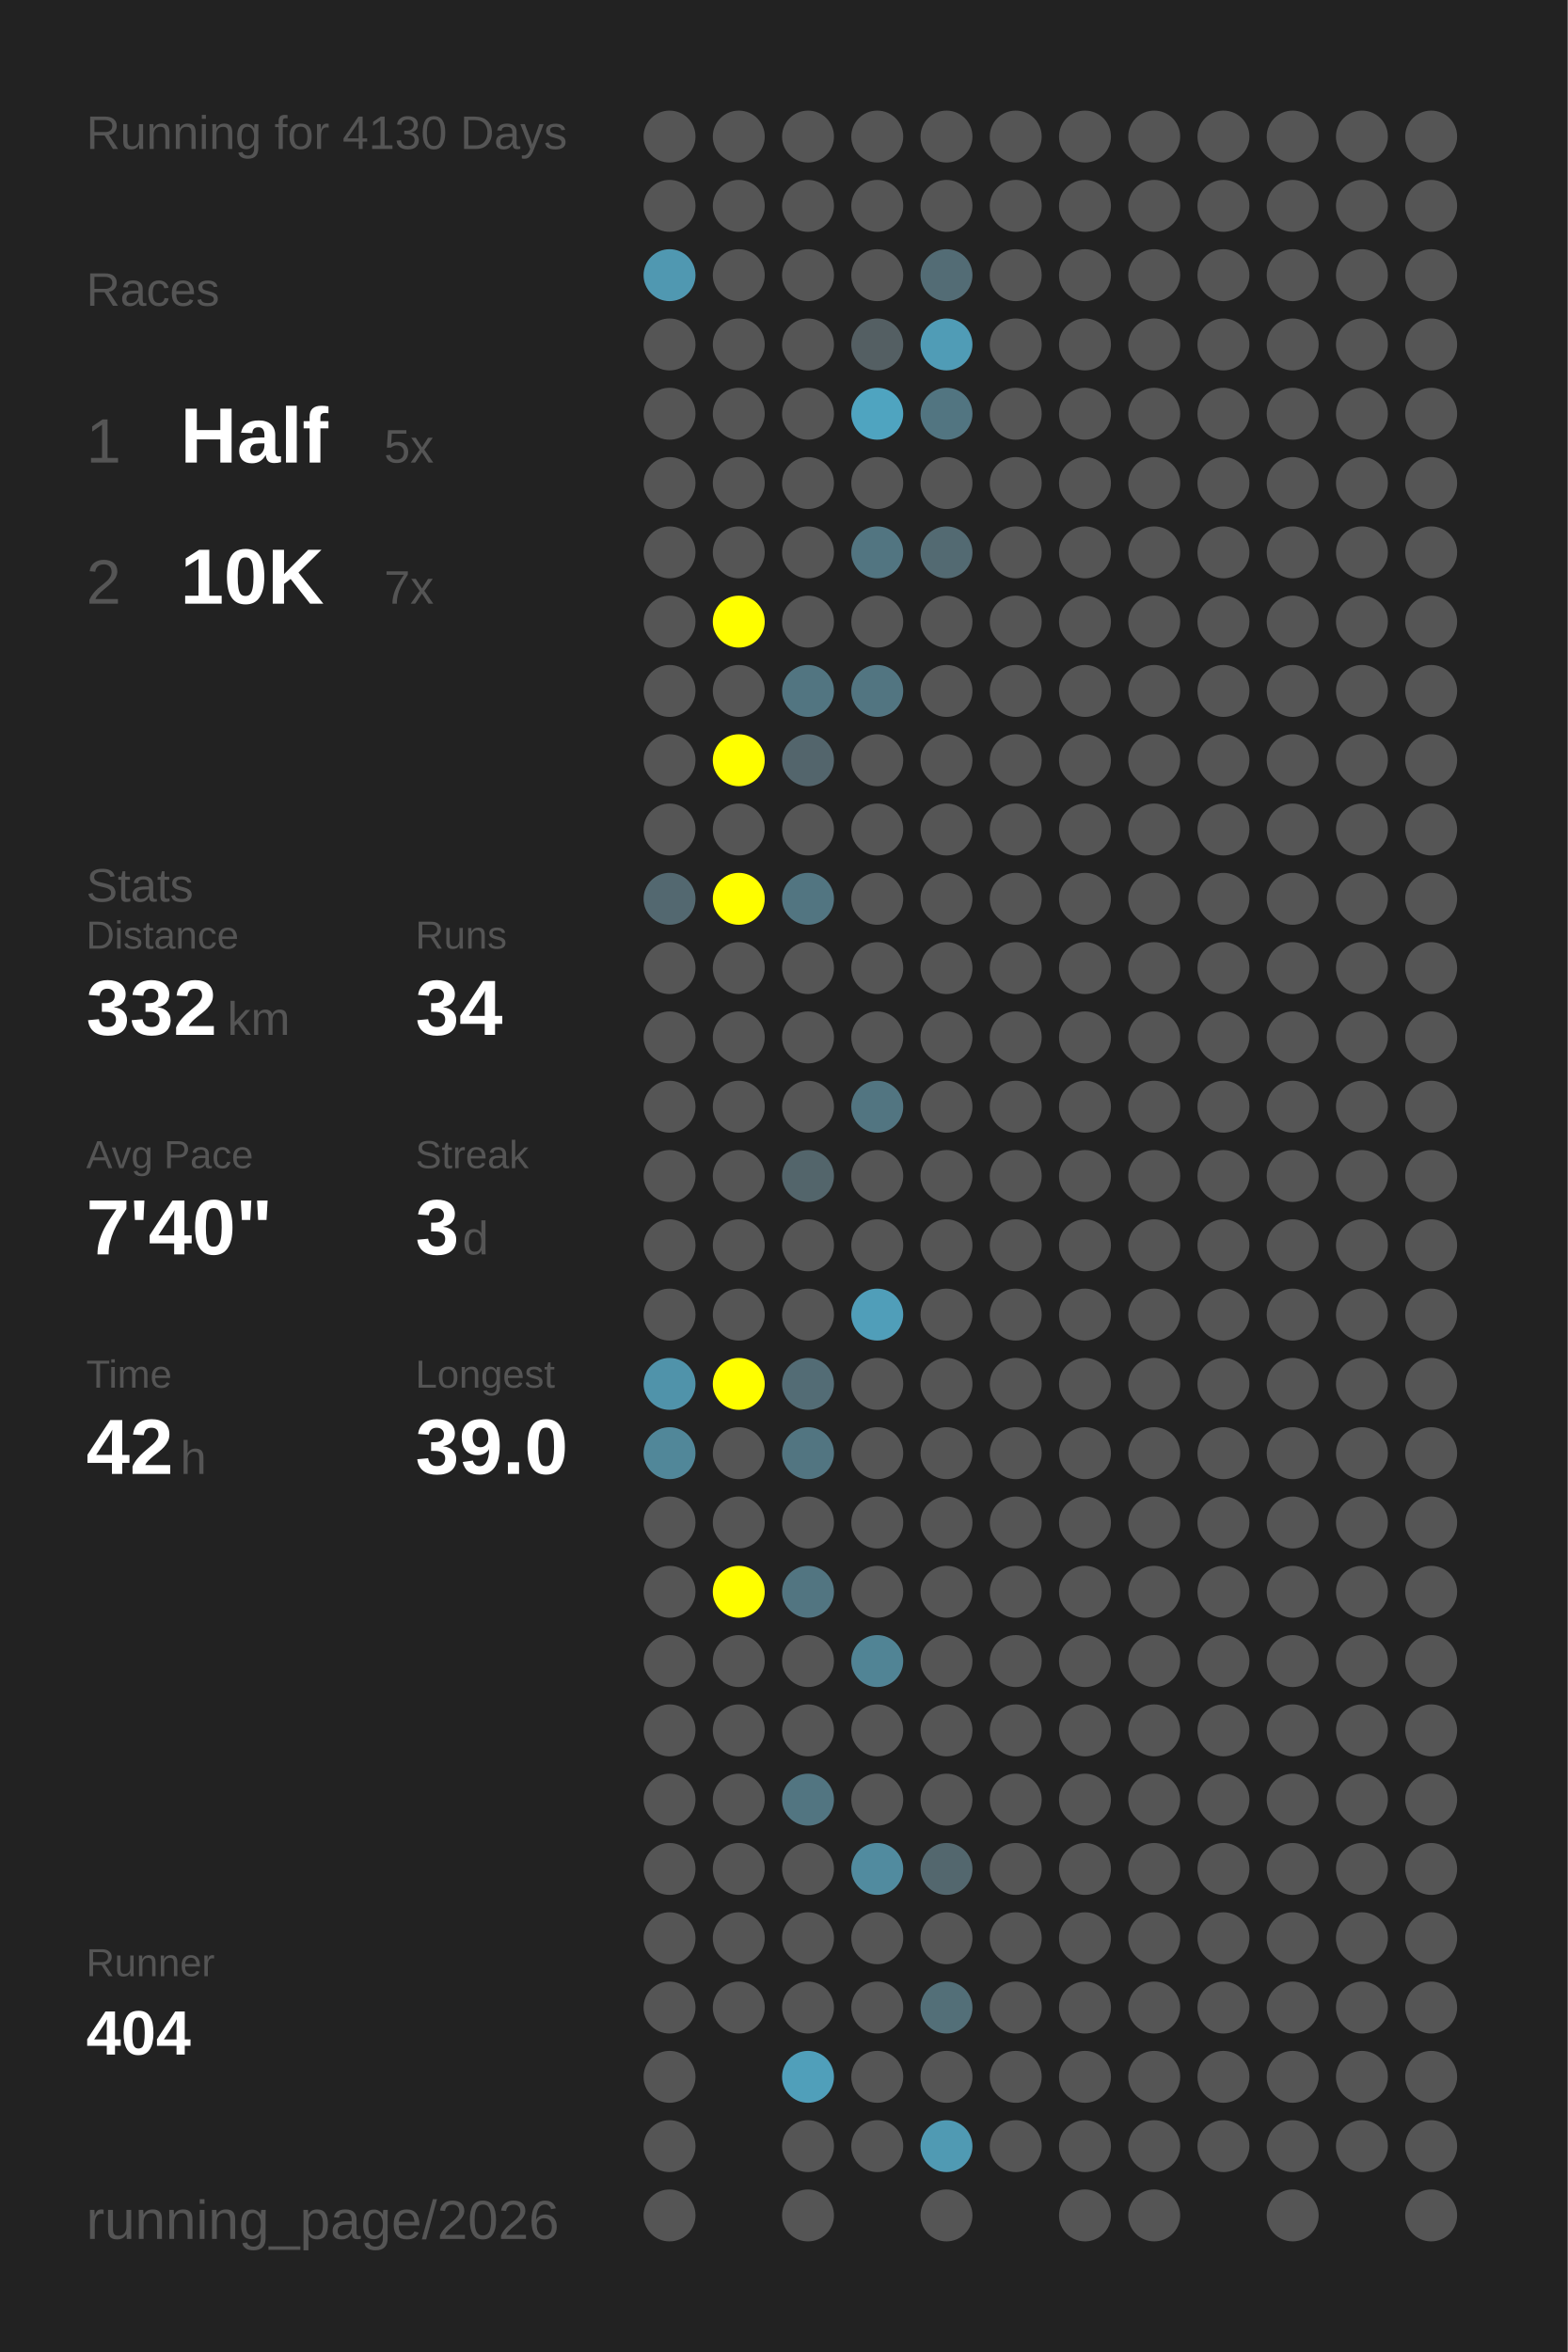
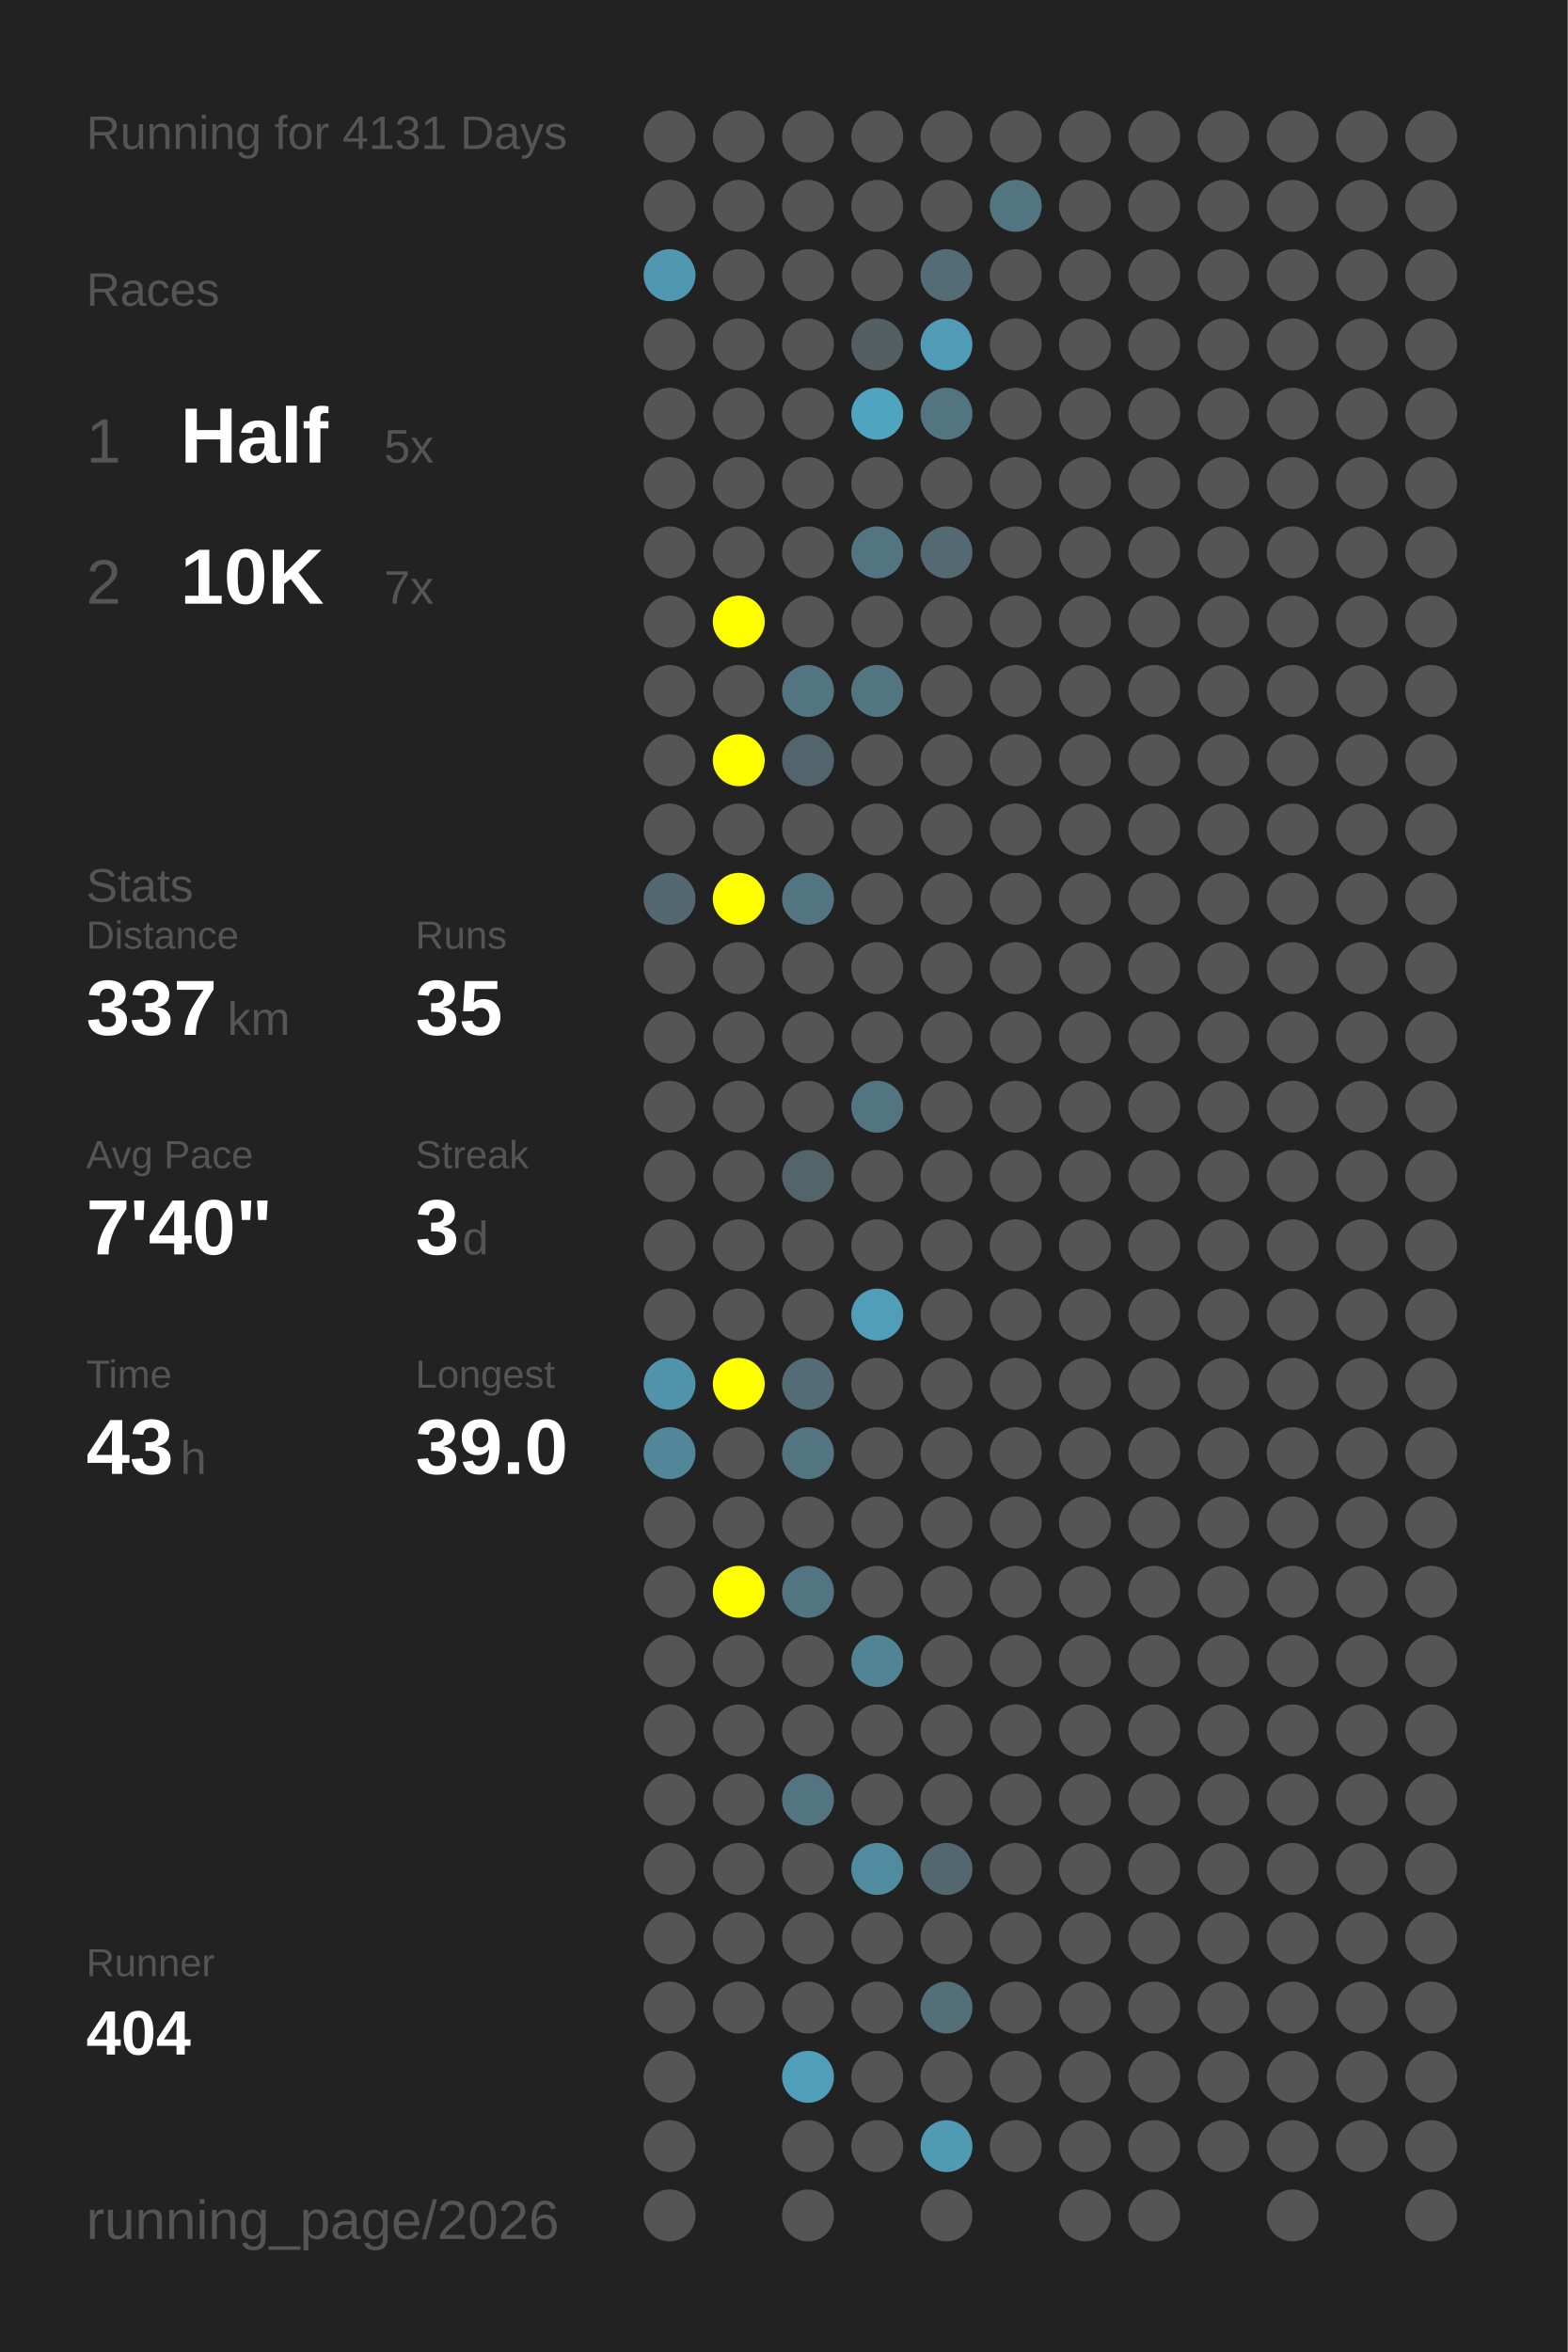
<svg xmlns="http://www.w3.org/2000/svg" baseProfile="full" height="300mm" version="1.1" viewBox="0,0,200,300" width="200mm">
  <defs />
  <rect fill="#222222" height="300" width="200" x="0" y="0" />
-   <text fill="#555555" style="font-size:6px; font-family:Arial;" x="11" y="19">Running for 4130 Days</text>
+   <text fill="#555555" style="font-size:6px; font-family:Arial;" x="11" y="19">Running for 4131 Days</text>
  <text fill="#555555" style="font-size:6px; font-family:Arial;" x="11" y="39">Races</text>
  <text fill="#555555" style="font-size:8px; font-family:Arial;" x="11" y="59">1</text>
  <text fill="#FFFFFF" style="font-size:10px; font-family:Arial; font-weight:bold;" x="23" y="59">Half</text>
  <text fill="#555555" style="font-size:6px; font-family:Arial;" x="49" y="59">5x</text>
  <text fill="#555555" style="font-size:8px; font-family:Arial;" x="11" y="77">2</text>
  <text fill="#FFFFFF" style="font-size:10px; font-family:Arial; font-weight:bold;" x="23" y="77">10K</text>
  <text fill="#555555" style="font-size:6px; font-family:Arial;" x="49" y="77">7x</text>
  <text fill="#555555" style="font-size:6px; font-family:Arial;" x="11" y="115">Stats</text>
  <text fill="#555555" style="font-size:5px; font-family:Arial;" x="11" y="121">Distance</text>
-   <text fill="#FFFFFF" style="font-size:10px; font-family:Arial; font-weight:bold;" x="11" y="132">332</text>
+   <text fill="#FFFFFF" style="font-size:10px; font-family:Arial; font-weight:bold;" x="11" y="132">337</text>
  <text fill="#555555" style="font-size:6px; font-family:Arial;" x="29" y="132">km</text>
  <text fill="#555555" style="font-size:5px; font-family:Arial;" x="53" y="121">Runs</text>
-   <text fill="#FFFFFF" style="font-size:10px; font-family:Arial; font-weight:bold;" x="53" y="132">34</text>
+   <text fill="#FFFFFF" style="font-size:10px; font-family:Arial; font-weight:bold;" x="53" y="132">35</text>
  <text fill="#555555" style="font-size:5px; font-family:Arial;" x="11" y="149">Avg Pace</text>
  <text fill="#FFFFFF" style="font-size:10px; font-family:Arial; font-weight:bold;" x="11" y="160">7'40"</text>
  <text fill="#555555" style="font-size:5px; font-family:Arial;" x="53" y="149">Streak</text>
  <text fill="#FFFFFF" style="font-size:10px; font-family:Arial; font-weight:bold;" x="53" y="160">3</text>
  <text fill="#555555" style="font-size:6px; font-family:Arial;" x="59" y="160">d</text>
  <text fill="#555555" style="font-size:5px; font-family:Arial;" x="11" y="177">Time</text>
-   <text fill="#FFFFFF" style="font-size:10px; font-family:Arial; font-weight:bold;" x="11" y="188">42</text>
+   <text fill="#FFFFFF" style="font-size:10px; font-family:Arial; font-weight:bold;" x="11" y="188">43</text>
  <text fill="#555555" style="font-size:6px; font-family:Arial;" x="23" y="188">h</text>
  <text fill="#555555" style="font-size:5px; font-family:Arial;" x="53" y="177">Longest</text>
  <text fill="#FFFFFF" style="font-size:10px; font-family:Arial; font-weight:bold;" x="53" y="188">39.0</text>
  <text fill="#555555" style="font-size:5px; font-family:Arial;" x="11" y="252.065">Runner</text>
  <text fill="#FFFFFF" style="font-size:8px; font-family:Arial; font-weight:bold;" x="11" y="262.065">404</text>
  <text fill="#555555" style="font-size:7px; font-family:Arial;" x="11" y="285.581">running_page/2026</text>
  <circle cx="85.417" cy="17.419" fill="#555555" r="3.312" />
  <circle cx="85.417" cy="26.258" fill="#555555" r="3.312" />
  <circle cx="85.417" cy="35.097" fill="#5098b1" r="3.312" />
  <circle cx="85.417" cy="43.935" fill="#555555" r="3.312" />
  <circle cx="85.417" cy="52.774" fill="#555555" r="3.312" />
  <circle cx="85.417" cy="61.613" fill="#555555" r="3.312" />
  <circle cx="85.417" cy="70.452" fill="#555555" r="3.312" />
  <circle cx="85.417" cy="79.29" fill="#555555" r="3.312" />
  <circle cx="85.417" cy="88.129" fill="#555555" r="3.312" />
  <circle cx="85.417" cy="96.968" fill="#555555" r="3.312" />
  <circle cx="85.417" cy="105.806" fill="#555555" r="3.312" />
  <circle cx="85.417" cy="114.645" fill="#536870" r="3.312" />
  <circle cx="85.417" cy="123.484" fill="#555555" r="3.312" />
  <circle cx="85.417" cy="132.323" fill="#555555" r="3.312" />
  <circle cx="85.417" cy="141.161" fill="#555555" r="3.312" />
  <circle cx="85.417" cy="150" fill="#555555" r="3.312" />
  <circle cx="85.417" cy="158.839" fill="#555555" r="3.312" />
  <circle cx="85.417" cy="167.677" fill="#555555" r="3.312" />
  <circle cx="85.417" cy="176.516" fill="#5093aa" r="3.312" />
  <circle cx="85.417" cy="185.355" fill="#518799" r="3.312" />
  <circle cx="85.417" cy="194.194" fill="#555555" r="3.312" />
  <circle cx="85.417" cy="203.032" fill="#555555" r="3.312" />
  <circle cx="85.417" cy="211.871" fill="#555555" r="3.312" />
  <circle cx="85.417" cy="220.71" fill="#555555" r="3.312" />
  <circle cx="85.417" cy="229.548" fill="#555555" r="3.312" />
  <circle cx="85.417" cy="238.387" fill="#555555" r="3.312" />
  <circle cx="85.417" cy="247.226" fill="#555555" r="3.312" />
  <circle cx="85.417" cy="256.065" fill="#555555" r="3.312" />
  <circle cx="85.417" cy="264.903" fill="#555555" r="3.312" />
  <circle cx="85.417" cy="273.742" fill="#555555" r="3.312" />
  <circle cx="85.417" cy="282.581" fill="#555555" r="3.312" />
  <circle cx="94.25" cy="17.419" fill="#555555" r="3.312" />
  <circle cx="94.25" cy="26.258" fill="#555555" r="3.312" />
  <circle cx="94.25" cy="35.097" fill="#555555" r="3.312" />
  <circle cx="94.25" cy="43.935" fill="#555555" r="3.312" />
  <circle cx="94.25" cy="52.774" fill="#555555" r="3.312" />
  <circle cx="94.25" cy="61.613" fill="#555555" r="3.312" />
  <circle cx="94.25" cy="70.452" fill="#555555" r="3.312" />
  <circle cx="94.25" cy="79.29" fill="#FFFF00" r="3.312" />
  <circle cx="94.25" cy="88.129" fill="#555555" r="3.312" />
  <circle cx="94.25" cy="96.968" fill="#FFFF00" r="3.312" />
  <circle cx="94.25" cy="105.806" fill="#555555" r="3.312" />
  <circle cx="94.25" cy="114.645" fill="#FFFF00" r="3.312" />
  <circle cx="94.25" cy="123.484" fill="#555555" r="3.312" />
  <circle cx="94.25" cy="132.323" fill="#555555" r="3.312" />
  <circle cx="94.25" cy="141.161" fill="#555555" r="3.312" />
  <circle cx="94.25" cy="150" fill="#555555" r="3.312" />
  <circle cx="94.25" cy="158.839" fill="#555555" r="3.312" />
  <circle cx="94.25" cy="167.677" fill="#555555" r="3.312" />
  <circle cx="94.25" cy="176.516" fill="#FFFF00" r="3.312" />
  <circle cx="94.25" cy="185.355" fill="#555555" r="3.312" />
  <circle cx="94.25" cy="194.194" fill="#555555" r="3.312" />
  <circle cx="94.25" cy="203.032" fill="#FFFF00" r="3.312" />
  <circle cx="94.25" cy="211.871" fill="#555555" r="3.312" />
  <circle cx="94.25" cy="220.71" fill="#555555" r="3.312" />
  <circle cx="94.25" cy="229.548" fill="#555555" r="3.312" />
  <circle cx="94.25" cy="238.387" fill="#555555" r="3.312" />
  <circle cx="94.25" cy="247.226" fill="#555555" r="3.312" />
  <circle cx="94.25" cy="256.065" fill="#555555" r="3.312" />
  <circle cx="103.083" cy="17.419" fill="#555555" r="3.312" />
  <circle cx="103.083" cy="26.258" fill="#555555" r="3.312" />
  <circle cx="103.083" cy="35.097" fill="#555555" r="3.312" />
  <circle cx="103.083" cy="43.935" fill="#555555" r="3.312" />
  <circle cx="103.083" cy="52.774" fill="#555555" r="3.312" />
  <circle cx="103.083" cy="61.613" fill="#555555" r="3.312" />
  <circle cx="103.083" cy="70.452" fill="#555555" r="3.312" />
  <circle cx="103.083" cy="79.29" fill="#555555" r="3.312" />
  <circle cx="103.083" cy="88.129" fill="#527581" r="3.312" />
  <circle cx="103.083" cy="96.968" fill="#53656c" r="3.312" />
  <circle cx="103.083" cy="105.806" fill="#555555" r="3.312" />
  <circle cx="103.083" cy="114.645" fill="#527581" r="3.312" />
  <circle cx="103.083" cy="123.484" fill="#555555" r="3.312" />
  <circle cx="103.083" cy="132.323" fill="#555555" r="3.312" />
  <circle cx="103.083" cy="141.161" fill="#555555" r="3.312" />
  <circle cx="103.083" cy="150" fill="#53656b" r="3.312" />
  <circle cx="103.083" cy="158.839" fill="#555555" r="3.312" />
  <circle cx="103.083" cy="167.677" fill="#555555" r="3.312" />
  <circle cx="103.083" cy="176.516" fill="#536c75" r="3.312" />
  <circle cx="103.083" cy="185.355" fill="#527581" r="3.312" />
  <circle cx="103.083" cy="194.194" fill="#555555" r="3.312" />
  <circle cx="103.083" cy="203.032" fill="#527581" r="3.312" />
  <circle cx="103.083" cy="211.871" fill="#555555" r="3.312" />
  <circle cx="103.083" cy="220.71" fill="#555555" r="3.312" />
  <circle cx="103.083" cy="229.548" fill="#527581" r="3.312" />
  <circle cx="103.083" cy="238.387" fill="#555555" r="3.312" />
  <circle cx="103.083" cy="247.226" fill="#555555" r="3.312" />
  <circle cx="103.083" cy="256.065" fill="#555555" r="3.312" />
  <circle cx="103.083" cy="264.903" fill="#509fba" r="3.312" />
  <circle cx="103.083" cy="273.742" fill="#555555" r="3.312" />
  <circle cx="103.083" cy="282.581" fill="#555555" r="3.312" />
  <circle cx="111.917" cy="17.419" fill="#555555" r="3.312" />
  <circle cx="111.917" cy="26.258" fill="#555555" r="3.312" />
  <circle cx="111.917" cy="35.097" fill="#555555" r="3.312" />
  <circle cx="111.917" cy="43.935" fill="#545f63" r="3.312" />
  <circle cx="111.917" cy="52.774" fill="#4fa4c0" r="3.312" />
  <circle cx="111.917" cy="61.613" fill="#555555" r="3.312" />
  <circle cx="111.917" cy="70.452" fill="#527581" r="3.312" />
  <circle cx="111.917" cy="79.29" fill="#555555" r="3.312" />
  <circle cx="111.917" cy="88.129" fill="#527581" r="3.312" />
  <circle cx="111.917" cy="96.968" fill="#555555" r="3.312" />
  <circle cx="111.917" cy="105.806" fill="#555555" r="3.312" />
  <circle cx="111.917" cy="114.645" fill="#555555" r="3.312" />
  <circle cx="111.917" cy="123.484" fill="#555555" r="3.312" />
  <circle cx="111.917" cy="132.323" fill="#555555" r="3.312" />
  <circle cx="111.917" cy="141.161" fill="#527581" r="3.312" />
  <circle cx="111.917" cy="150" fill="#555555" r="3.312" />
  <circle cx="111.917" cy="158.839" fill="#555555" r="3.312" />
  <circle cx="111.917" cy="167.677" fill="#509eb9" r="3.312" />
  <circle cx="111.917" cy="176.516" fill="#555555" r="3.312" />
  <circle cx="111.917" cy="185.355" fill="#555555" r="3.312" />
  <circle cx="111.917" cy="194.194" fill="#555555" r="3.312" />
  <circle cx="111.917" cy="203.032" fill="#555555" r="3.312" />
  <circle cx="111.917" cy="211.871" fill="#518495" r="3.312" />
  <circle cx="111.917" cy="220.71" fill="#555555" r="3.312" />
  <circle cx="111.917" cy="229.548" fill="#555555" r="3.312" />
  <circle cx="111.917" cy="238.387" fill="#518b9f" r="3.312" />
  <circle cx="111.917" cy="247.226" fill="#555555" r="3.312" />
  <circle cx="111.917" cy="256.065" fill="#555555" r="3.312" />
  <circle cx="111.917" cy="264.903" fill="#555555" r="3.312" />
  <circle cx="111.917" cy="273.742" fill="#555555" r="3.312" />
  <circle cx="120.75" cy="17.419" fill="#555555" r="3.312" />
  <circle cx="120.75" cy="26.258" fill="#555555" r="3.312" />
  <circle cx="120.75" cy="35.097" fill="#536c75" r="3.312" />
  <circle cx="120.75" cy="43.935" fill="#509cb6" r="3.312" />
  <circle cx="120.75" cy="52.774" fill="#527581" r="3.312" />
  <circle cx="120.75" cy="61.613" fill="#555555" r="3.312" />
  <circle cx="120.75" cy="70.452" fill="#536a72" r="3.312" />
  <circle cx="120.75" cy="79.29" fill="#555555" r="3.312" />
  <circle cx="120.75" cy="88.129" fill="#555555" r="3.312" />
  <circle cx="120.75" cy="96.968" fill="#555555" r="3.312" />
  <circle cx="120.75" cy="105.806" fill="#555555" r="3.312" />
  <circle cx="120.75" cy="114.645" fill="#555555" r="3.312" />
  <circle cx="120.75" cy="123.484" fill="#555555" r="3.312" />
  <circle cx="120.75" cy="132.323" fill="#555555" r="3.312" />
  <circle cx="120.75" cy="141.161" fill="#555555" r="3.312" />
  <circle cx="120.75" cy="150" fill="#555555" r="3.312" />
  <circle cx="120.75" cy="158.839" fill="#555555" r="3.312" />
  <circle cx="120.75" cy="167.677" fill="#555555" r="3.312" />
  <circle cx="120.75" cy="176.516" fill="#555555" r="3.312" />
  <circle cx="120.75" cy="185.355" fill="#555555" r="3.312" />
  <circle cx="120.75" cy="194.194" fill="#555555" r="3.312" />
  <circle cx="120.75" cy="203.032" fill="#555555" r="3.312" />
  <circle cx="120.75" cy="211.871" fill="#555555" r="3.312" />
  <circle cx="120.75" cy="220.71" fill="#555555" r="3.312" />
  <circle cx="120.75" cy="229.548" fill="#555555" r="3.312" />
  <circle cx="120.75" cy="238.387" fill="#53676e" r="3.312" />
  <circle cx="120.75" cy="247.226" fill="#555555" r="3.312" />
  <circle cx="120.75" cy="256.065" fill="#536f78" r="3.312" />
  <circle cx="120.75" cy="264.903" fill="#555555" r="3.312" />
  <circle cx="120.75" cy="273.742" fill="#509ab3" r="3.312" />
  <circle cx="120.75" cy="282.581" fill="#555555" r="3.312" />
  <circle cx="129.583" cy="17.419" fill="#555555" r="3.312" />
-   <circle cx="129.583" cy="26.258" fill="#555555" r="3.312" />
+   <circle cx="129.583" cy="26.258" fill="#527581" r="3.312" />
  <circle cx="129.583" cy="35.097" fill="#555555" r="3.312" />
  <circle cx="129.583" cy="43.935" fill="#555555" r="3.312" />
  <circle cx="129.583" cy="52.774" fill="#555555" r="3.312" />
  <circle cx="129.583" cy="61.613" fill="#555555" r="3.312" />
  <circle cx="129.583" cy="70.452" fill="#555555" r="3.312" />
  <circle cx="129.583" cy="79.29" fill="#555555" r="3.312" />
  <circle cx="129.583" cy="88.129" fill="#555555" r="3.312" />
  <circle cx="129.583" cy="96.968" fill="#555555" r="3.312" />
  <circle cx="129.583" cy="105.806" fill="#555555" r="3.312" />
  <circle cx="129.583" cy="114.645" fill="#555555" r="3.312" />
  <circle cx="129.583" cy="123.484" fill="#555555" r="3.312" />
  <circle cx="129.583" cy="132.323" fill="#555555" r="3.312" />
  <circle cx="129.583" cy="141.161" fill="#555555" r="3.312" />
  <circle cx="129.583" cy="150" fill="#555555" r="3.312" />
  <circle cx="129.583" cy="158.839" fill="#555555" r="3.312" />
  <circle cx="129.583" cy="167.677" fill="#555555" r="3.312" />
  <circle cx="129.583" cy="176.516" fill="#555555" r="3.312" />
  <circle cx="129.583" cy="185.355" fill="#555555" r="3.312" />
  <circle cx="129.583" cy="194.194" fill="#555555" r="3.312" />
  <circle cx="129.583" cy="203.032" fill="#555555" r="3.312" />
  <circle cx="129.583" cy="211.871" fill="#555555" r="3.312" />
  <circle cx="129.583" cy="220.71" fill="#555555" r="3.312" />
  <circle cx="129.583" cy="229.548" fill="#555555" r="3.312" />
  <circle cx="129.583" cy="238.387" fill="#555555" r="3.312" />
  <circle cx="129.583" cy="247.226" fill="#555555" r="3.312" />
  <circle cx="129.583" cy="256.065" fill="#555555" r="3.312" />
  <circle cx="129.583" cy="264.903" fill="#555555" r="3.312" />
  <circle cx="129.583" cy="273.742" fill="#555555" r="3.312" />
  <circle cx="138.417" cy="17.419" fill="#555555" r="3.312" />
  <circle cx="138.417" cy="26.258" fill="#555555" r="3.312" />
  <circle cx="138.417" cy="35.097" fill="#555555" r="3.312" />
  <circle cx="138.417" cy="43.935" fill="#555555" r="3.312" />
  <circle cx="138.417" cy="52.774" fill="#555555" r="3.312" />
  <circle cx="138.417" cy="61.613" fill="#555555" r="3.312" />
  <circle cx="138.417" cy="70.452" fill="#555555" r="3.312" />
  <circle cx="138.417" cy="79.29" fill="#555555" r="3.312" />
  <circle cx="138.417" cy="88.129" fill="#555555" r="3.312" />
  <circle cx="138.417" cy="96.968" fill="#555555" r="3.312" />
  <circle cx="138.417" cy="105.806" fill="#555555" r="3.312" />
  <circle cx="138.417" cy="114.645" fill="#555555" r="3.312" />
  <circle cx="138.417" cy="123.484" fill="#555555" r="3.312" />
  <circle cx="138.417" cy="132.323" fill="#555555" r="3.312" />
  <circle cx="138.417" cy="141.161" fill="#555555" r="3.312" />
  <circle cx="138.417" cy="150" fill="#555555" r="3.312" />
  <circle cx="138.417" cy="158.839" fill="#555555" r="3.312" />
  <circle cx="138.417" cy="167.677" fill="#555555" r="3.312" />
  <circle cx="138.417" cy="176.516" fill="#555555" r="3.312" />
  <circle cx="138.417" cy="185.355" fill="#555555" r="3.312" />
  <circle cx="138.417" cy="194.194" fill="#555555" r="3.312" />
  <circle cx="138.417" cy="203.032" fill="#555555" r="3.312" />
  <circle cx="138.417" cy="211.871" fill="#555555" r="3.312" />
  <circle cx="138.417" cy="220.71" fill="#555555" r="3.312" />
  <circle cx="138.417" cy="229.548" fill="#555555" r="3.312" />
  <circle cx="138.417" cy="238.387" fill="#555555" r="3.312" />
  <circle cx="138.417" cy="247.226" fill="#555555" r="3.312" />
  <circle cx="138.417" cy="256.065" fill="#555555" r="3.312" />
  <circle cx="138.417" cy="264.903" fill="#555555" r="3.312" />
  <circle cx="138.417" cy="273.742" fill="#555555" r="3.312" />
  <circle cx="138.417" cy="282.581" fill="#555555" r="3.312" />
  <circle cx="147.25" cy="17.419" fill="#555555" r="3.312" />
  <circle cx="147.25" cy="26.258" fill="#555555" r="3.312" />
  <circle cx="147.25" cy="35.097" fill="#555555" r="3.312" />
  <circle cx="147.25" cy="43.935" fill="#555555" r="3.312" />
  <circle cx="147.25" cy="52.774" fill="#555555" r="3.312" />
  <circle cx="147.25" cy="61.613" fill="#555555" r="3.312" />
  <circle cx="147.25" cy="70.452" fill="#555555" r="3.312" />
  <circle cx="147.25" cy="79.29" fill="#555555" r="3.312" />
  <circle cx="147.25" cy="88.129" fill="#555555" r="3.312" />
  <circle cx="147.25" cy="96.968" fill="#555555" r="3.312" />
  <circle cx="147.25" cy="105.806" fill="#555555" r="3.312" />
  <circle cx="147.25" cy="114.645" fill="#555555" r="3.312" />
  <circle cx="147.25" cy="123.484" fill="#555555" r="3.312" />
  <circle cx="147.25" cy="132.323" fill="#555555" r="3.312" />
  <circle cx="147.25" cy="141.161" fill="#555555" r="3.312" />
  <circle cx="147.25" cy="150" fill="#555555" r="3.312" />
  <circle cx="147.25" cy="158.839" fill="#555555" r="3.312" />
  <circle cx="147.25" cy="167.677" fill="#555555" r="3.312" />
  <circle cx="147.25" cy="176.516" fill="#555555" r="3.312" />
  <circle cx="147.25" cy="185.355" fill="#555555" r="3.312" />
  <circle cx="147.25" cy="194.194" fill="#555555" r="3.312" />
  <circle cx="147.25" cy="203.032" fill="#555555" r="3.312" />
  <circle cx="147.25" cy="211.871" fill="#555555" r="3.312" />
  <circle cx="147.25" cy="220.71" fill="#555555" r="3.312" />
  <circle cx="147.25" cy="229.548" fill="#555555" r="3.312" />
  <circle cx="147.25" cy="238.387" fill="#555555" r="3.312" />
  <circle cx="147.25" cy="247.226" fill="#555555" r="3.312" />
  <circle cx="147.25" cy="256.065" fill="#555555" r="3.312" />
  <circle cx="147.25" cy="264.903" fill="#555555" r="3.312" />
  <circle cx="147.25" cy="273.742" fill="#555555" r="3.312" />
  <circle cx="147.25" cy="282.581" fill="#555555" r="3.312" />
  <circle cx="156.083" cy="17.419" fill="#555555" r="3.312" />
  <circle cx="156.083" cy="26.258" fill="#555555" r="3.312" />
  <circle cx="156.083" cy="35.097" fill="#555555" r="3.312" />
  <circle cx="156.083" cy="43.935" fill="#555555" r="3.312" />
  <circle cx="156.083" cy="52.774" fill="#555555" r="3.312" />
  <circle cx="156.083" cy="61.613" fill="#555555" r="3.312" />
  <circle cx="156.083" cy="70.452" fill="#555555" r="3.312" />
  <circle cx="156.083" cy="79.29" fill="#555555" r="3.312" />
  <circle cx="156.083" cy="88.129" fill="#555555" r="3.312" />
  <circle cx="156.083" cy="96.968" fill="#555555" r="3.312" />
  <circle cx="156.083" cy="105.806" fill="#555555" r="3.312" />
  <circle cx="156.083" cy="114.645" fill="#555555" r="3.312" />
  <circle cx="156.083" cy="123.484" fill="#555555" r="3.312" />
  <circle cx="156.083" cy="132.323" fill="#555555" r="3.312" />
  <circle cx="156.083" cy="141.161" fill="#555555" r="3.312" />
  <circle cx="156.083" cy="150" fill="#555555" r="3.312" />
  <circle cx="156.083" cy="158.839" fill="#555555" r="3.312" />
  <circle cx="156.083" cy="167.677" fill="#555555" r="3.312" />
  <circle cx="156.083" cy="176.516" fill="#555555" r="3.312" />
  <circle cx="156.083" cy="185.355" fill="#555555" r="3.312" />
  <circle cx="156.083" cy="194.194" fill="#555555" r="3.312" />
  <circle cx="156.083" cy="203.032" fill="#555555" r="3.312" />
  <circle cx="156.083" cy="211.871" fill="#555555" r="3.312" />
  <circle cx="156.083" cy="220.71" fill="#555555" r="3.312" />
  <circle cx="156.083" cy="229.548" fill="#555555" r="3.312" />
  <circle cx="156.083" cy="238.387" fill="#555555" r="3.312" />
  <circle cx="156.083" cy="247.226" fill="#555555" r="3.312" />
  <circle cx="156.083" cy="256.065" fill="#555555" r="3.312" />
  <circle cx="156.083" cy="264.903" fill="#555555" r="3.312" />
  <circle cx="156.083" cy="273.742" fill="#555555" r="3.312" />
  <circle cx="164.917" cy="17.419" fill="#555555" r="3.312" />
  <circle cx="164.917" cy="26.258" fill="#555555" r="3.312" />
  <circle cx="164.917" cy="35.097" fill="#555555" r="3.312" />
  <circle cx="164.917" cy="43.935" fill="#555555" r="3.312" />
  <circle cx="164.917" cy="52.774" fill="#555555" r="3.312" />
  <circle cx="164.917" cy="61.613" fill="#555555" r="3.312" />
  <circle cx="164.917" cy="70.452" fill="#555555" r="3.312" />
  <circle cx="164.917" cy="79.29" fill="#555555" r="3.312" />
  <circle cx="164.917" cy="88.129" fill="#555555" r="3.312" />
  <circle cx="164.917" cy="96.968" fill="#555555" r="3.312" />
  <circle cx="164.917" cy="105.806" fill="#555555" r="3.312" />
  <circle cx="164.917" cy="114.645" fill="#555555" r="3.312" />
  <circle cx="164.917" cy="123.484" fill="#555555" r="3.312" />
  <circle cx="164.917" cy="132.323" fill="#555555" r="3.312" />
  <circle cx="164.917" cy="141.161" fill="#555555" r="3.312" />
  <circle cx="164.917" cy="150" fill="#555555" r="3.312" />
  <circle cx="164.917" cy="158.839" fill="#555555" r="3.312" />
  <circle cx="164.917" cy="167.677" fill="#555555" r="3.312" />
  <circle cx="164.917" cy="176.516" fill="#555555" r="3.312" />
  <circle cx="164.917" cy="185.355" fill="#555555" r="3.312" />
  <circle cx="164.917" cy="194.194" fill="#555555" r="3.312" />
  <circle cx="164.917" cy="203.032" fill="#555555" r="3.312" />
  <circle cx="164.917" cy="211.871" fill="#555555" r="3.312" />
  <circle cx="164.917" cy="220.71" fill="#555555" r="3.312" />
  <circle cx="164.917" cy="229.548" fill="#555555" r="3.312" />
  <circle cx="164.917" cy="238.387" fill="#555555" r="3.312" />
  <circle cx="164.917" cy="247.226" fill="#555555" r="3.312" />
  <circle cx="164.917" cy="256.065" fill="#555555" r="3.312" />
  <circle cx="164.917" cy="264.903" fill="#555555" r="3.312" />
  <circle cx="164.917" cy="273.742" fill="#555555" r="3.312" />
  <circle cx="164.917" cy="282.581" fill="#555555" r="3.312" />
  <circle cx="173.75" cy="17.419" fill="#555555" r="3.312" />
  <circle cx="173.75" cy="26.258" fill="#555555" r="3.312" />
  <circle cx="173.75" cy="35.097" fill="#555555" r="3.312" />
  <circle cx="173.75" cy="43.935" fill="#555555" r="3.312" />
  <circle cx="173.75" cy="52.774" fill="#555555" r="3.312" />
  <circle cx="173.75" cy="61.613" fill="#555555" r="3.312" />
  <circle cx="173.75" cy="70.452" fill="#555555" r="3.312" />
  <circle cx="173.75" cy="79.29" fill="#555555" r="3.312" />
  <circle cx="173.75" cy="88.129" fill="#555555" r="3.312" />
  <circle cx="173.75" cy="96.968" fill="#555555" r="3.312" />
  <circle cx="173.75" cy="105.806" fill="#555555" r="3.312" />
  <circle cx="173.75" cy="114.645" fill="#555555" r="3.312" />
  <circle cx="173.75" cy="123.484" fill="#555555" r="3.312" />
  <circle cx="173.75" cy="132.323" fill="#555555" r="3.312" />
  <circle cx="173.75" cy="141.161" fill="#555555" r="3.312" />
  <circle cx="173.75" cy="150" fill="#555555" r="3.312" />
  <circle cx="173.75" cy="158.839" fill="#555555" r="3.312" />
  <circle cx="173.75" cy="167.677" fill="#555555" r="3.312" />
  <circle cx="173.75" cy="176.516" fill="#555555" r="3.312" />
  <circle cx="173.75" cy="185.355" fill="#555555" r="3.312" />
  <circle cx="173.75" cy="194.194" fill="#555555" r="3.312" />
  <circle cx="173.75" cy="203.032" fill="#555555" r="3.312" />
  <circle cx="173.75" cy="211.871" fill="#555555" r="3.312" />
  <circle cx="173.75" cy="220.71" fill="#555555" r="3.312" />
  <circle cx="173.75" cy="229.548" fill="#555555" r="3.312" />
  <circle cx="173.75" cy="238.387" fill="#555555" r="3.312" />
  <circle cx="173.75" cy="247.226" fill="#555555" r="3.312" />
  <circle cx="173.75" cy="256.065" fill="#555555" r="3.312" />
  <circle cx="173.75" cy="264.903" fill="#555555" r="3.312" />
  <circle cx="173.75" cy="273.742" fill="#555555" r="3.312" />
  <circle cx="182.583" cy="17.419" fill="#555555" r="3.312" />
  <circle cx="182.583" cy="26.258" fill="#555555" r="3.312" />
  <circle cx="182.583" cy="35.097" fill="#555555" r="3.312" />
  <circle cx="182.583" cy="43.935" fill="#555555" r="3.312" />
  <circle cx="182.583" cy="52.774" fill="#555555" r="3.312" />
  <circle cx="182.583" cy="61.613" fill="#555555" r="3.312" />
  <circle cx="182.583" cy="70.452" fill="#555555" r="3.312" />
  <circle cx="182.583" cy="79.29" fill="#555555" r="3.312" />
  <circle cx="182.583" cy="88.129" fill="#555555" r="3.312" />
  <circle cx="182.583" cy="96.968" fill="#555555" r="3.312" />
  <circle cx="182.583" cy="105.806" fill="#555555" r="3.312" />
  <circle cx="182.583" cy="114.645" fill="#555555" r="3.312" />
  <circle cx="182.583" cy="123.484" fill="#555555" r="3.312" />
  <circle cx="182.583" cy="132.323" fill="#555555" r="3.312" />
  <circle cx="182.583" cy="141.161" fill="#555555" r="3.312" />
  <circle cx="182.583" cy="150" fill="#555555" r="3.312" />
  <circle cx="182.583" cy="158.839" fill="#555555" r="3.312" />
  <circle cx="182.583" cy="167.677" fill="#555555" r="3.312" />
  <circle cx="182.583" cy="176.516" fill="#555555" r="3.312" />
  <circle cx="182.583" cy="185.355" fill="#555555" r="3.312" />
  <circle cx="182.583" cy="194.194" fill="#555555" r="3.312" />
  <circle cx="182.583" cy="203.032" fill="#555555" r="3.312" />
  <circle cx="182.583" cy="211.871" fill="#555555" r="3.312" />
  <circle cx="182.583" cy="220.71" fill="#555555" r="3.312" />
  <circle cx="182.583" cy="229.548" fill="#555555" r="3.312" />
  <circle cx="182.583" cy="238.387" fill="#555555" r="3.312" />
  <circle cx="182.583" cy="247.226" fill="#555555" r="3.312" />
  <circle cx="182.583" cy="256.065" fill="#555555" r="3.312" />
  <circle cx="182.583" cy="264.903" fill="#555555" r="3.312" />
  <circle cx="182.583" cy="273.742" fill="#555555" r="3.312" />
  <circle cx="182.583" cy="282.581" fill="#555555" r="3.312" />
</svg>
